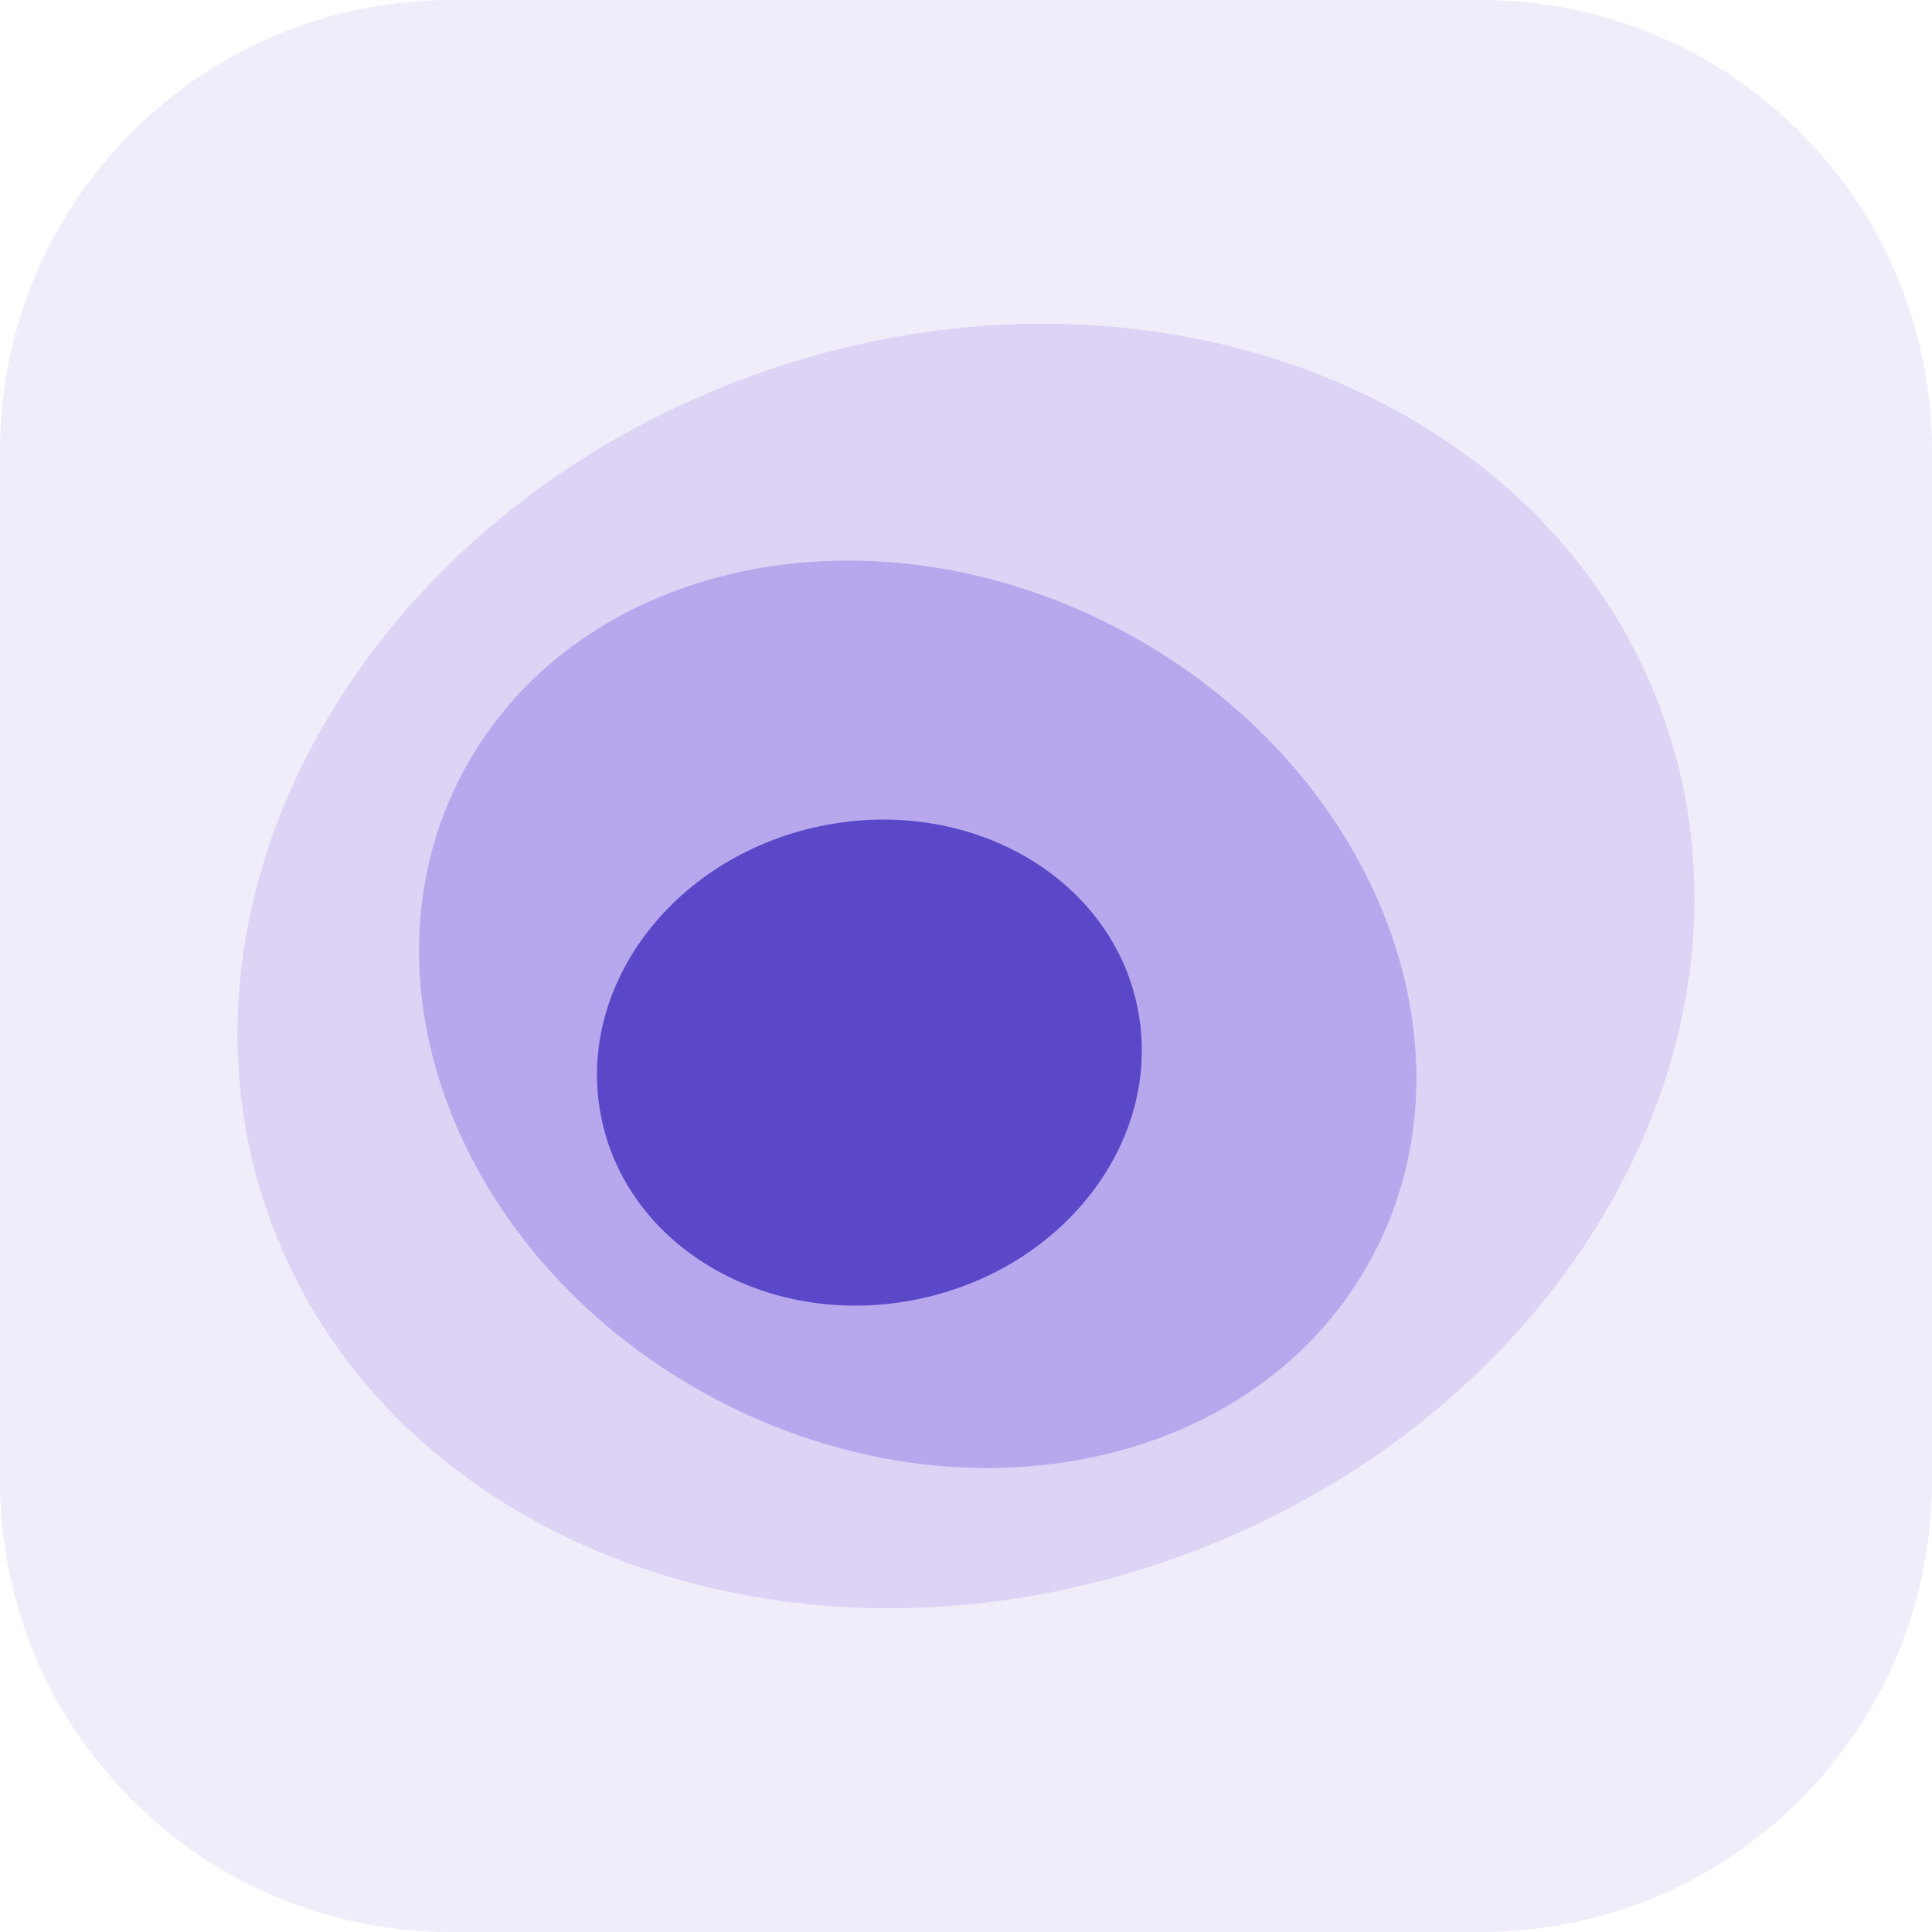
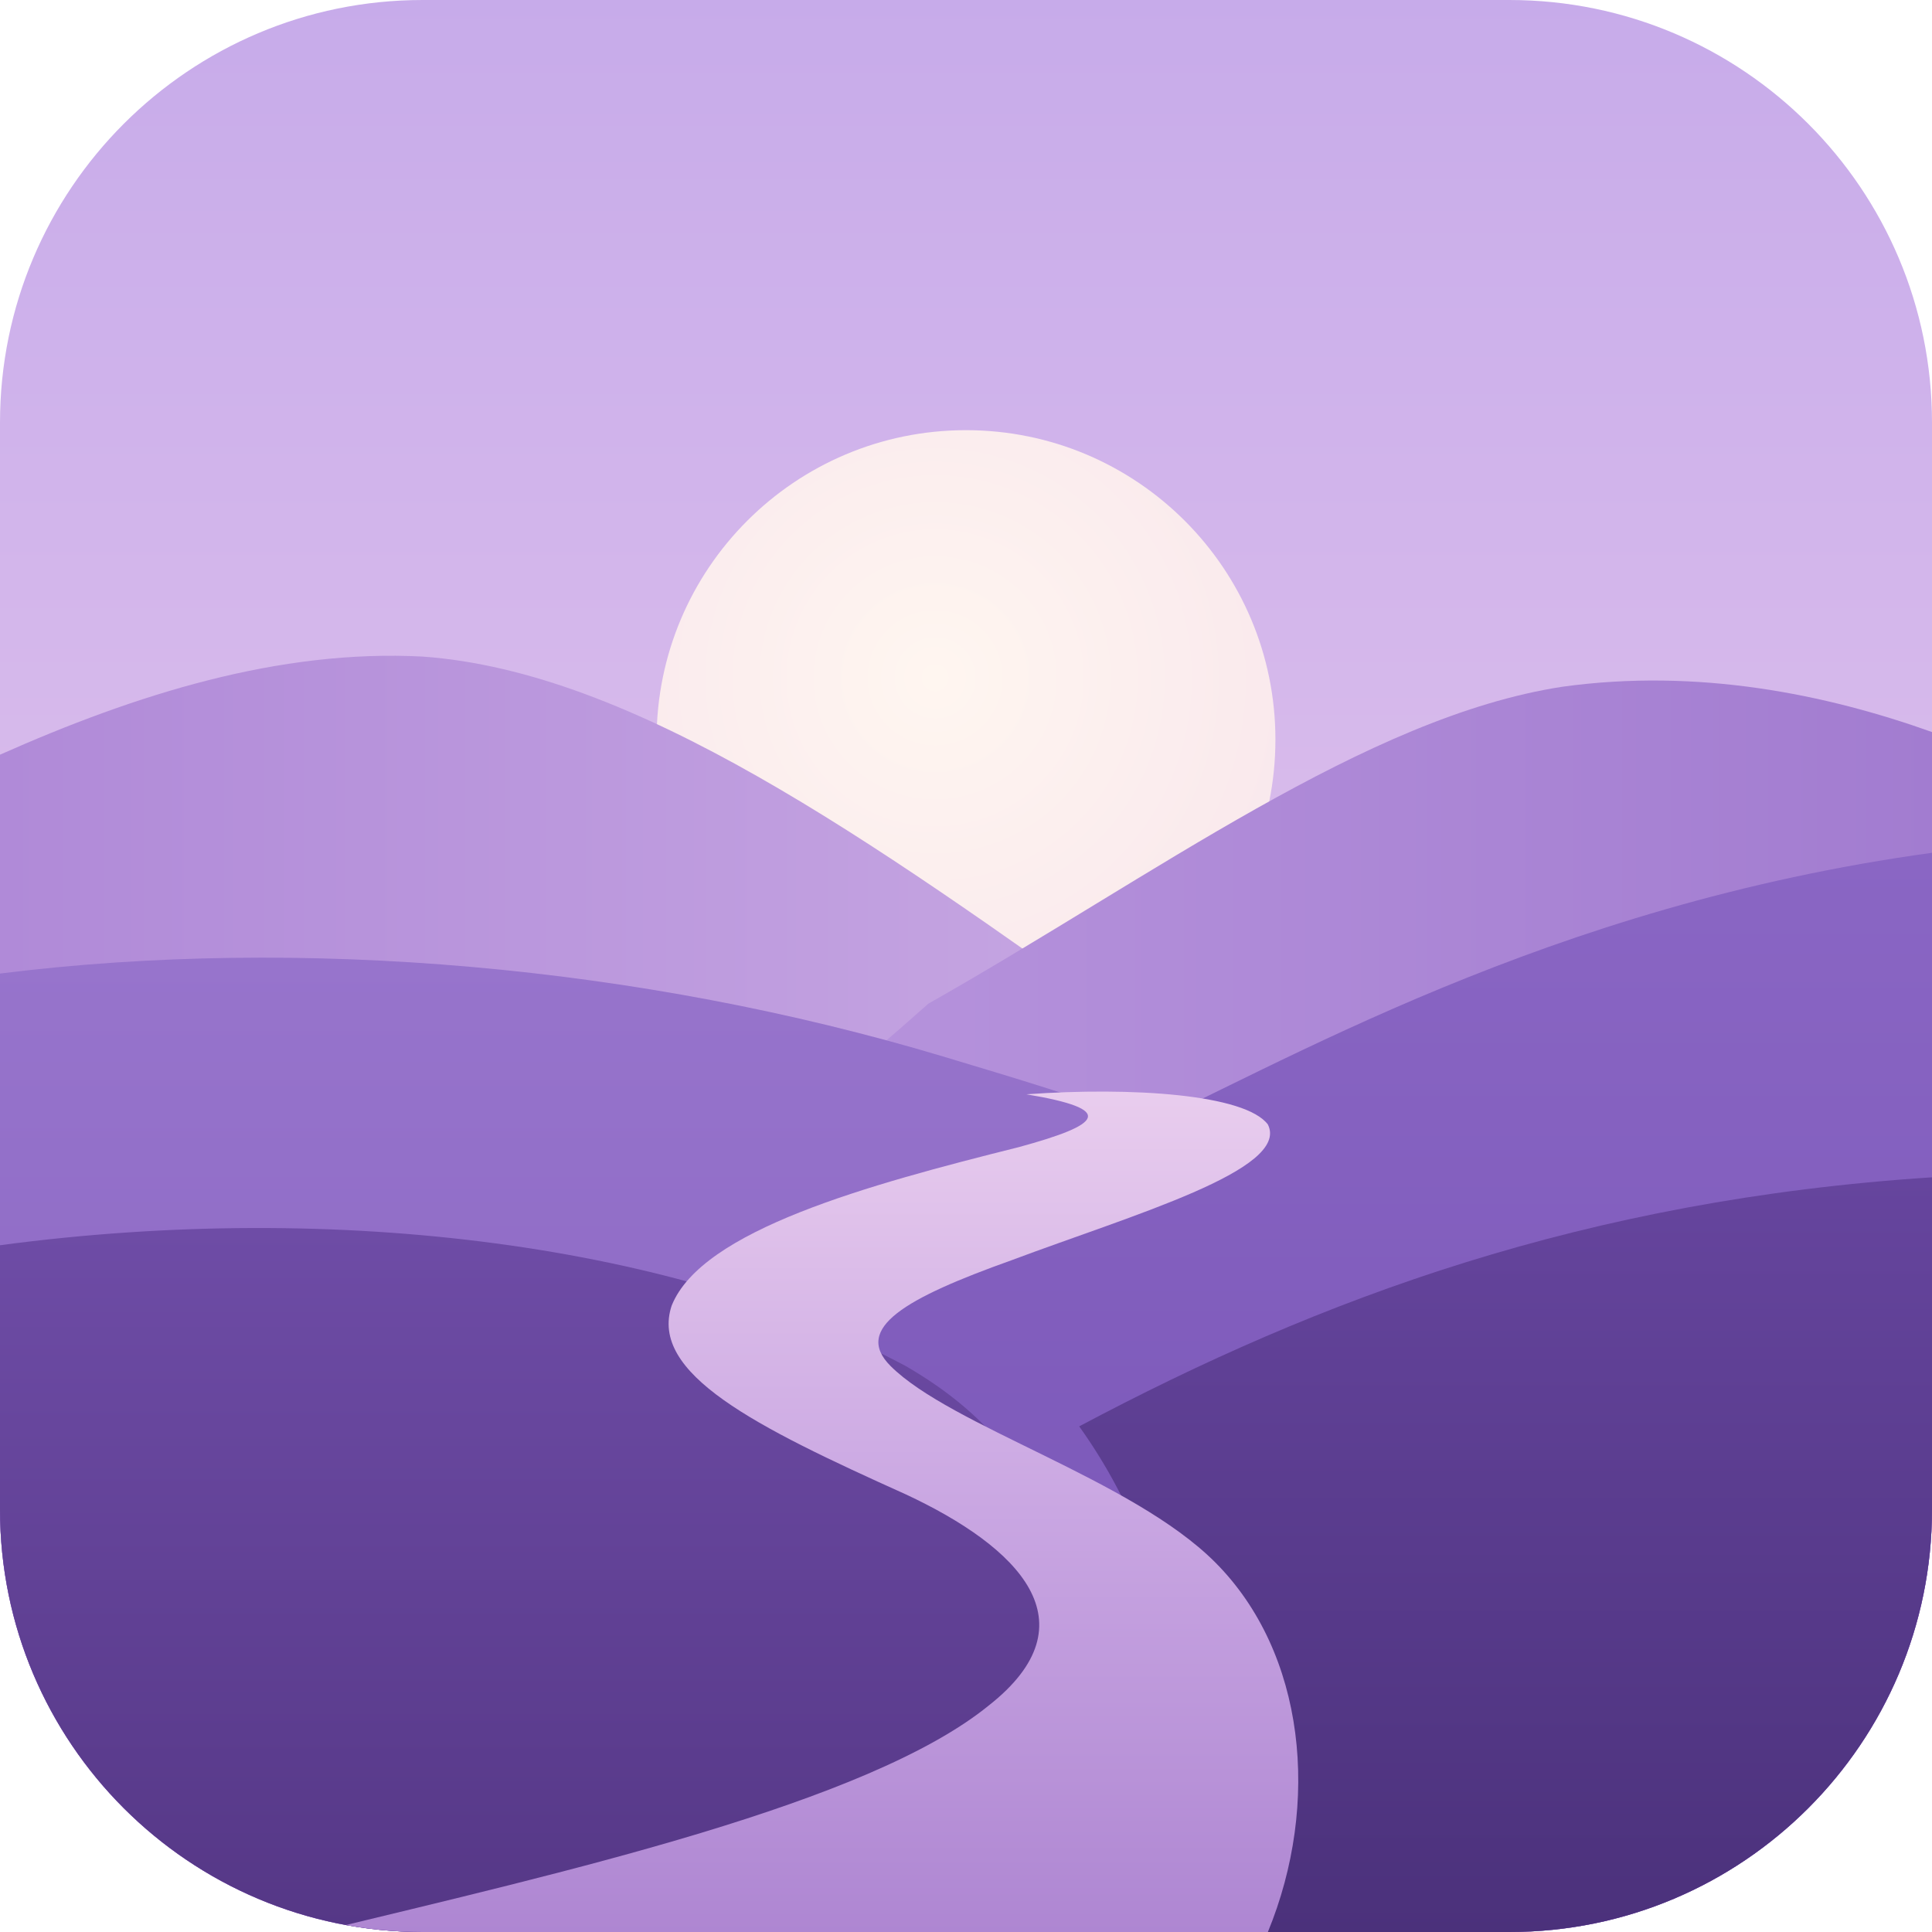
- <svg xmlns="http://www.w3.org/2000/svg" viewBox="0 0 120 120">
-   <style>.b{fill:#F1ECFA}.o{fill:#DCD3F5}.m{fill:#B7A8EE}.c{fill:#5A48C8}@media (prefers-color-scheme:dark){.b{fill:#15111F}.o{fill:#2C2350}.m{fill:#4A3D8C}.c{fill:#A898FF}}</style>
-   <rect class="b" width="120" height="120" rx="28" />
-   <ellipse class="o" cx="60" cy="60" rx="46" ry="39" transform="rotate(-20 60 60)" />
-   <ellipse class="m" cx="57" cy="63" rx="32" ry="27" transform="rotate(28 57 63)" />
-   <ellipse class="c" cx="54" cy="66" rx="17" ry="15" transform="rotate(-12 54 66)" />
+ <svg xmlns="http://www.w3.org/2000/svg" viewBox="0 0 512 512" width="512" height="512">
+   <defs>
+     <linearGradient id="sky" x1="0" y1="0" x2="0" y2="1">
+       <stop offset="0" stop-color="#C7ABEA" />
+       <stop offset=".55" stop-color="#DDBFEC" />
+       <stop offset="1" stop-color="#F2D4EA" />
+     </linearGradient>
+     <radialGradient id="sun" cx=".45" cy=".4" r=".7">
+       <stop offset="0" stop-color="#FFF6F0" />
+       <stop offset="1" stop-color="#F8E6EC" />
+     </radialGradient>
+     <linearGradient id="hb1" x1="0" y1="0" x2="1" y2="0">
+       <stop offset="0" stop-color="#B08AD8" />
+       <stop offset="1" stop-color="#C6A6E2" />
+     </linearGradient>
+     <linearGradient id="hb2" x1="0" y1="0" x2="1" y2="0">
+       <stop offset="0" stop-color="#B996DE" />
+       <stop offset="1" stop-color="#A27CD0" />
+     </linearGradient>
+     <linearGradient id="hm1" x1="0" y1="0" x2="0" y2="1">
+       <stop offset="0" stop-color="#9774CC" />
+       <stop offset="1" stop-color="#8460BE" />
+     </linearGradient>
+     <linearGradient id="hm2" x1="0" y1="0" x2="0" y2="1">
+       <stop offset="0" stop-color="#8A66C4" />
+       <stop offset="1" stop-color="#7552B4" />
+     </linearGradient>
+     <linearGradient id="hf1" x1="0" y1="0" x2="0" y2="1">
+       <stop offset="0" stop-color="#6E4CA6" />
+       <stop offset="1" stop-color="#553786" />
+     </linearGradient>
+     <linearGradient id="hf2" x1="0" y1="0" x2="0" y2="1">
+       <stop offset="0" stop-color="#66459E" />
+       <stop offset="1" stop-color="#4B317B" />
+     </linearGradient>
+     <linearGradient id="road" x1="0" y1="0" x2="0" y2="1">
+       <stop offset="0" stop-color="#E9CDEE" />
+       <stop offset=".5" stop-color="#C9A6E2" />
+       <stop offset="1" stop-color="#AE86D2" />
+     </linearGradient>
+     <clipPath id="r">
+       <rect width="512" height="512" rx="112" />
+     </clipPath>
+   </defs>
+   <g clip-path="url(#r)">
+     <rect width="512" height="512" fill="url(#sky)" />
+     <circle cx="256" cy="196" r="82" fill="url(#sun)" />
+     <path d="M0 200 C36 184 74 172 112 174 C168 178 230 222 300 272 L300 512 L0 512 Z" fill="url(#hb1)" />
+     <path d="M180 310 C212 296 228 282 246 266 C306 232 362 190 414 182 C450 177 484 184 512 194 L512 512 L180 512 Z" fill="url(#hb2)" />
+     <path d="M0 258 C80 248 170 256 250 280 C290 292 316 300 330 312 L330 512 L0 512 Z" fill="url(#hm1)" />
+     <path d="M296 302 C340 282 410 240 512 226 L512 512 L205 512 L205 356 C232 340 268 318 296 302 Z" fill="url(#hm2)" />
+     <path d="M0 330 C90 318 180 330 240 362 C278 384 296 420 280 512 L0 512 Z" fill="url(#hf1)" />
+     <path d="M286 378 C350 344 420 318 512 312 L512 512 L300 512 C318 470 316 420 286 378 Z" fill="url(#hf2)" />
+     <path d="M272 290 C300 288 330 290 336 298 C342 310 300 322 268 334 C240 344 226 352 236 362 C252 378 300 392 322 414 C346 438 350 478 336 512 L84 512 C150 496 230 478 262 452 C290 430 270 410 240 396 C200 378 172 364 178 346 C186 326 230 314 270 304 C292 298 296 294 272 290 Z" fill="url(#road)" />
+   </g>
</svg>
